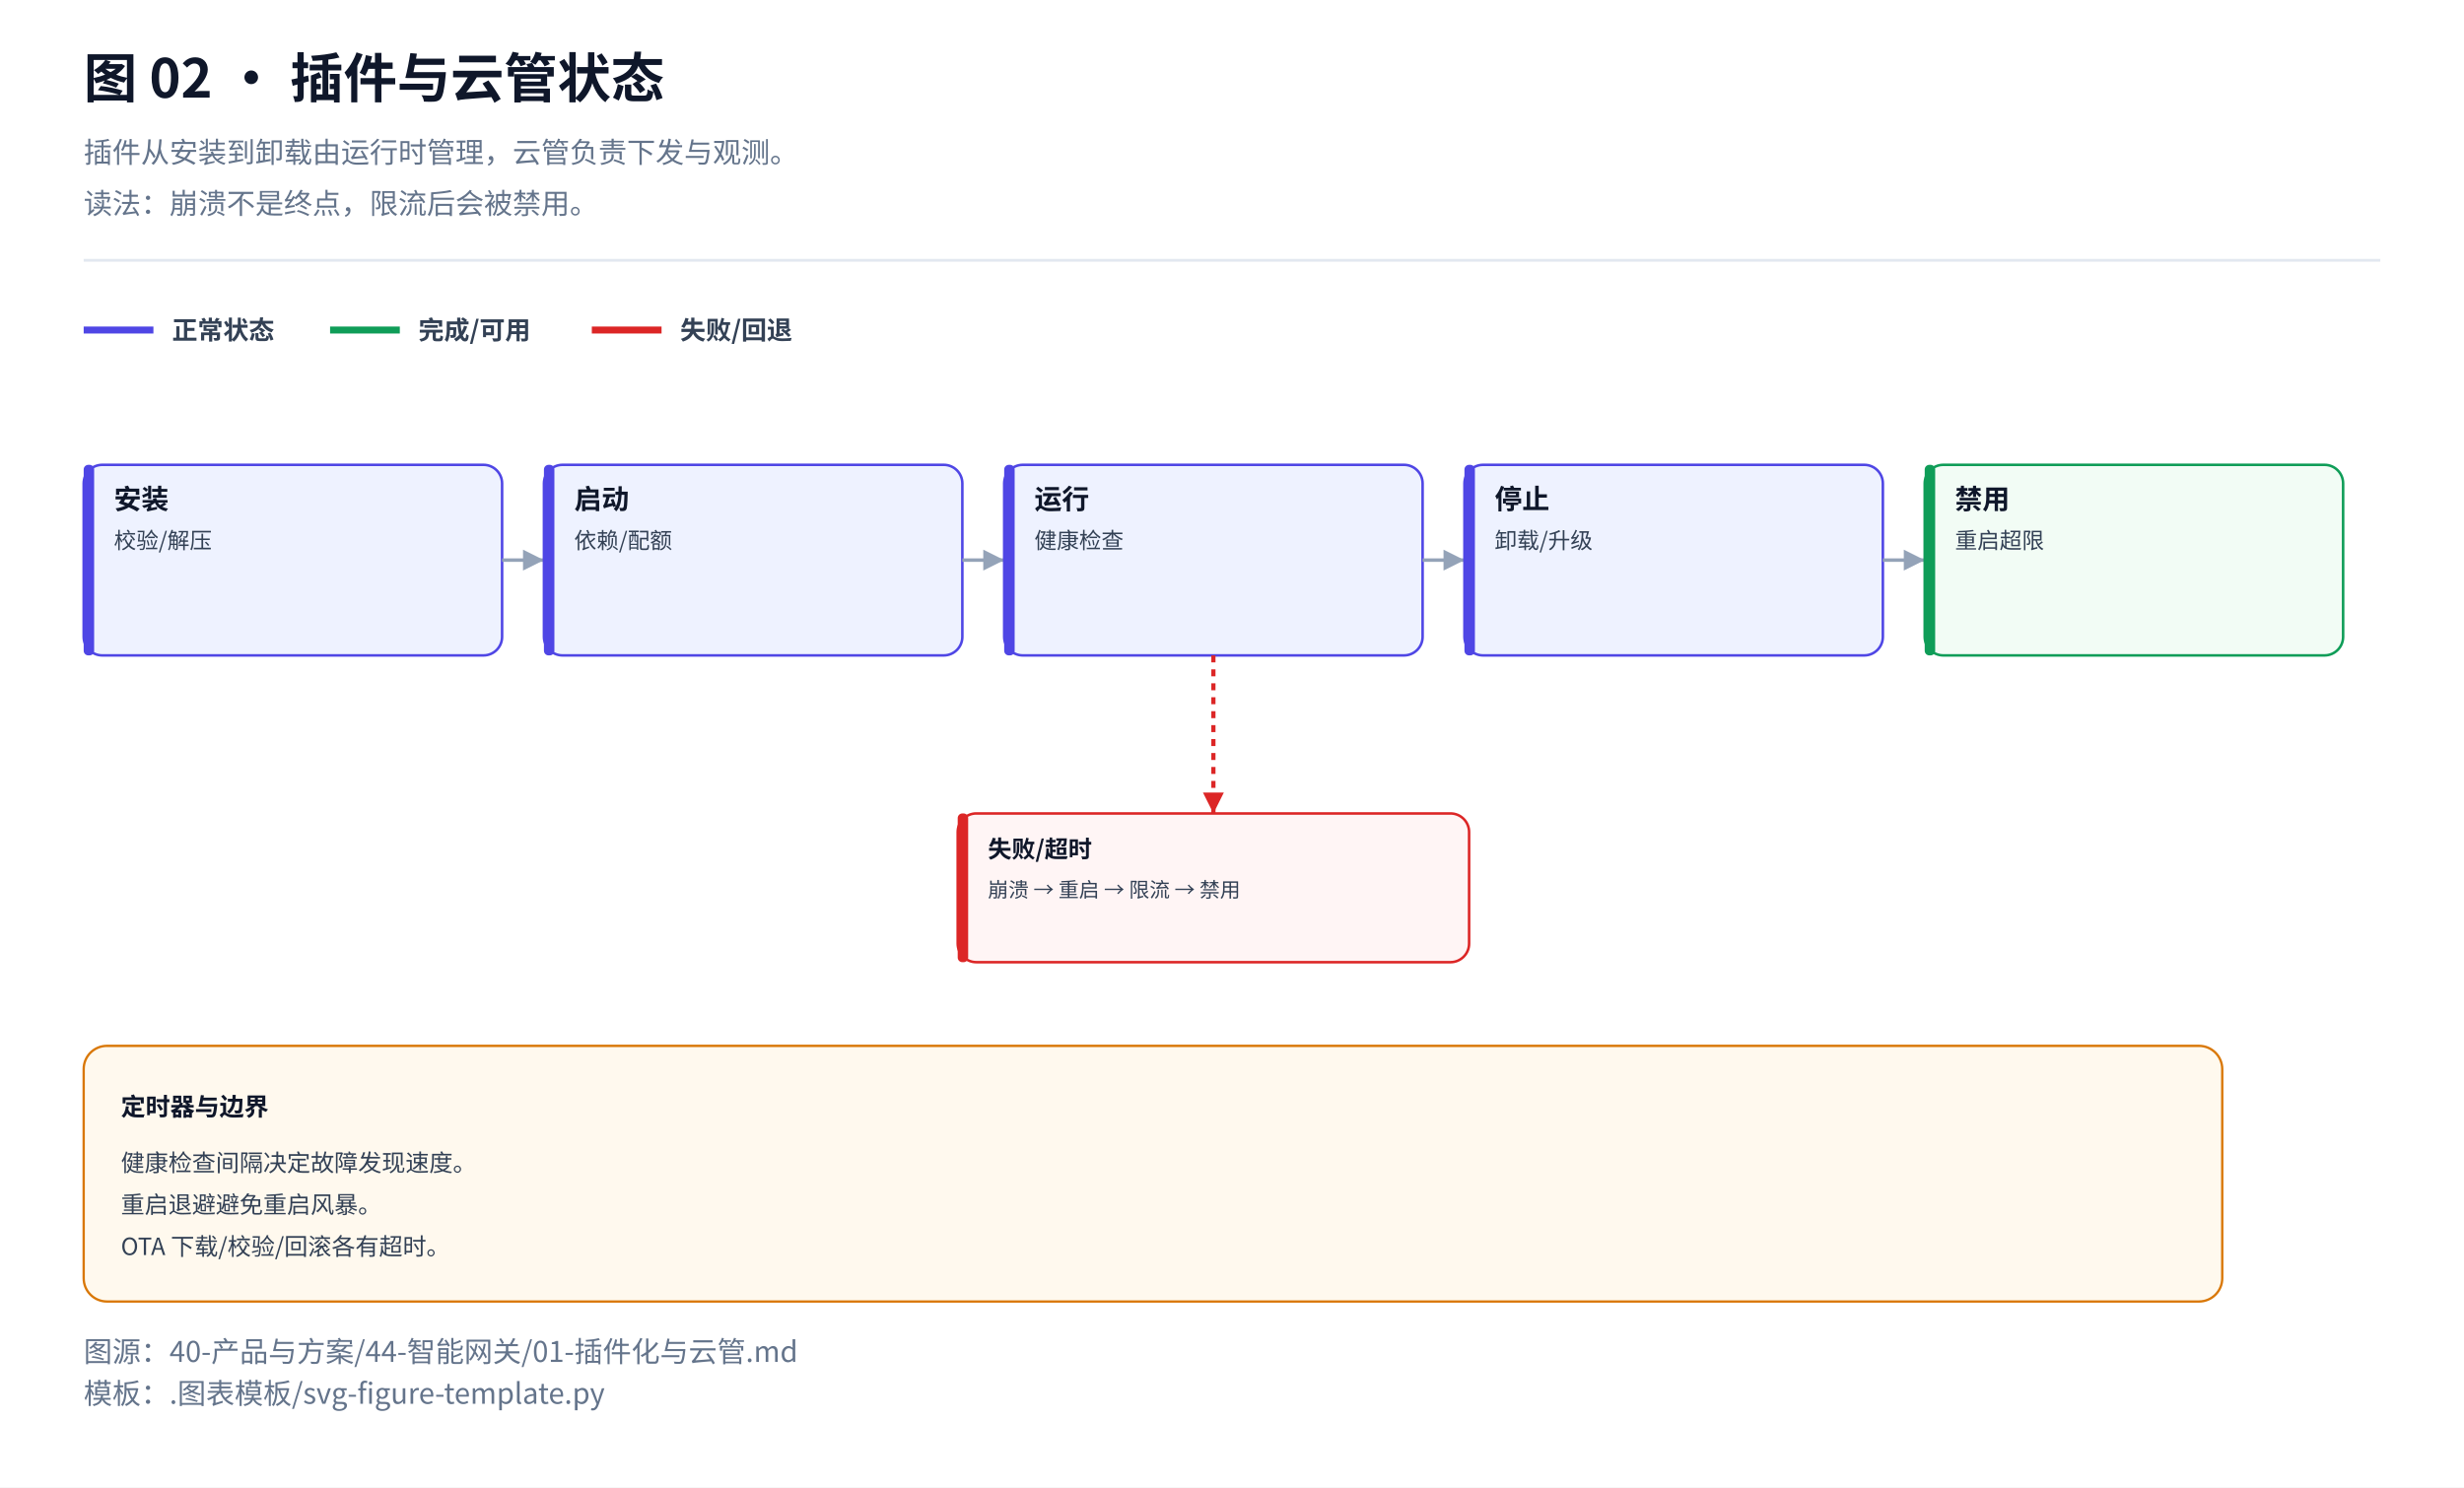
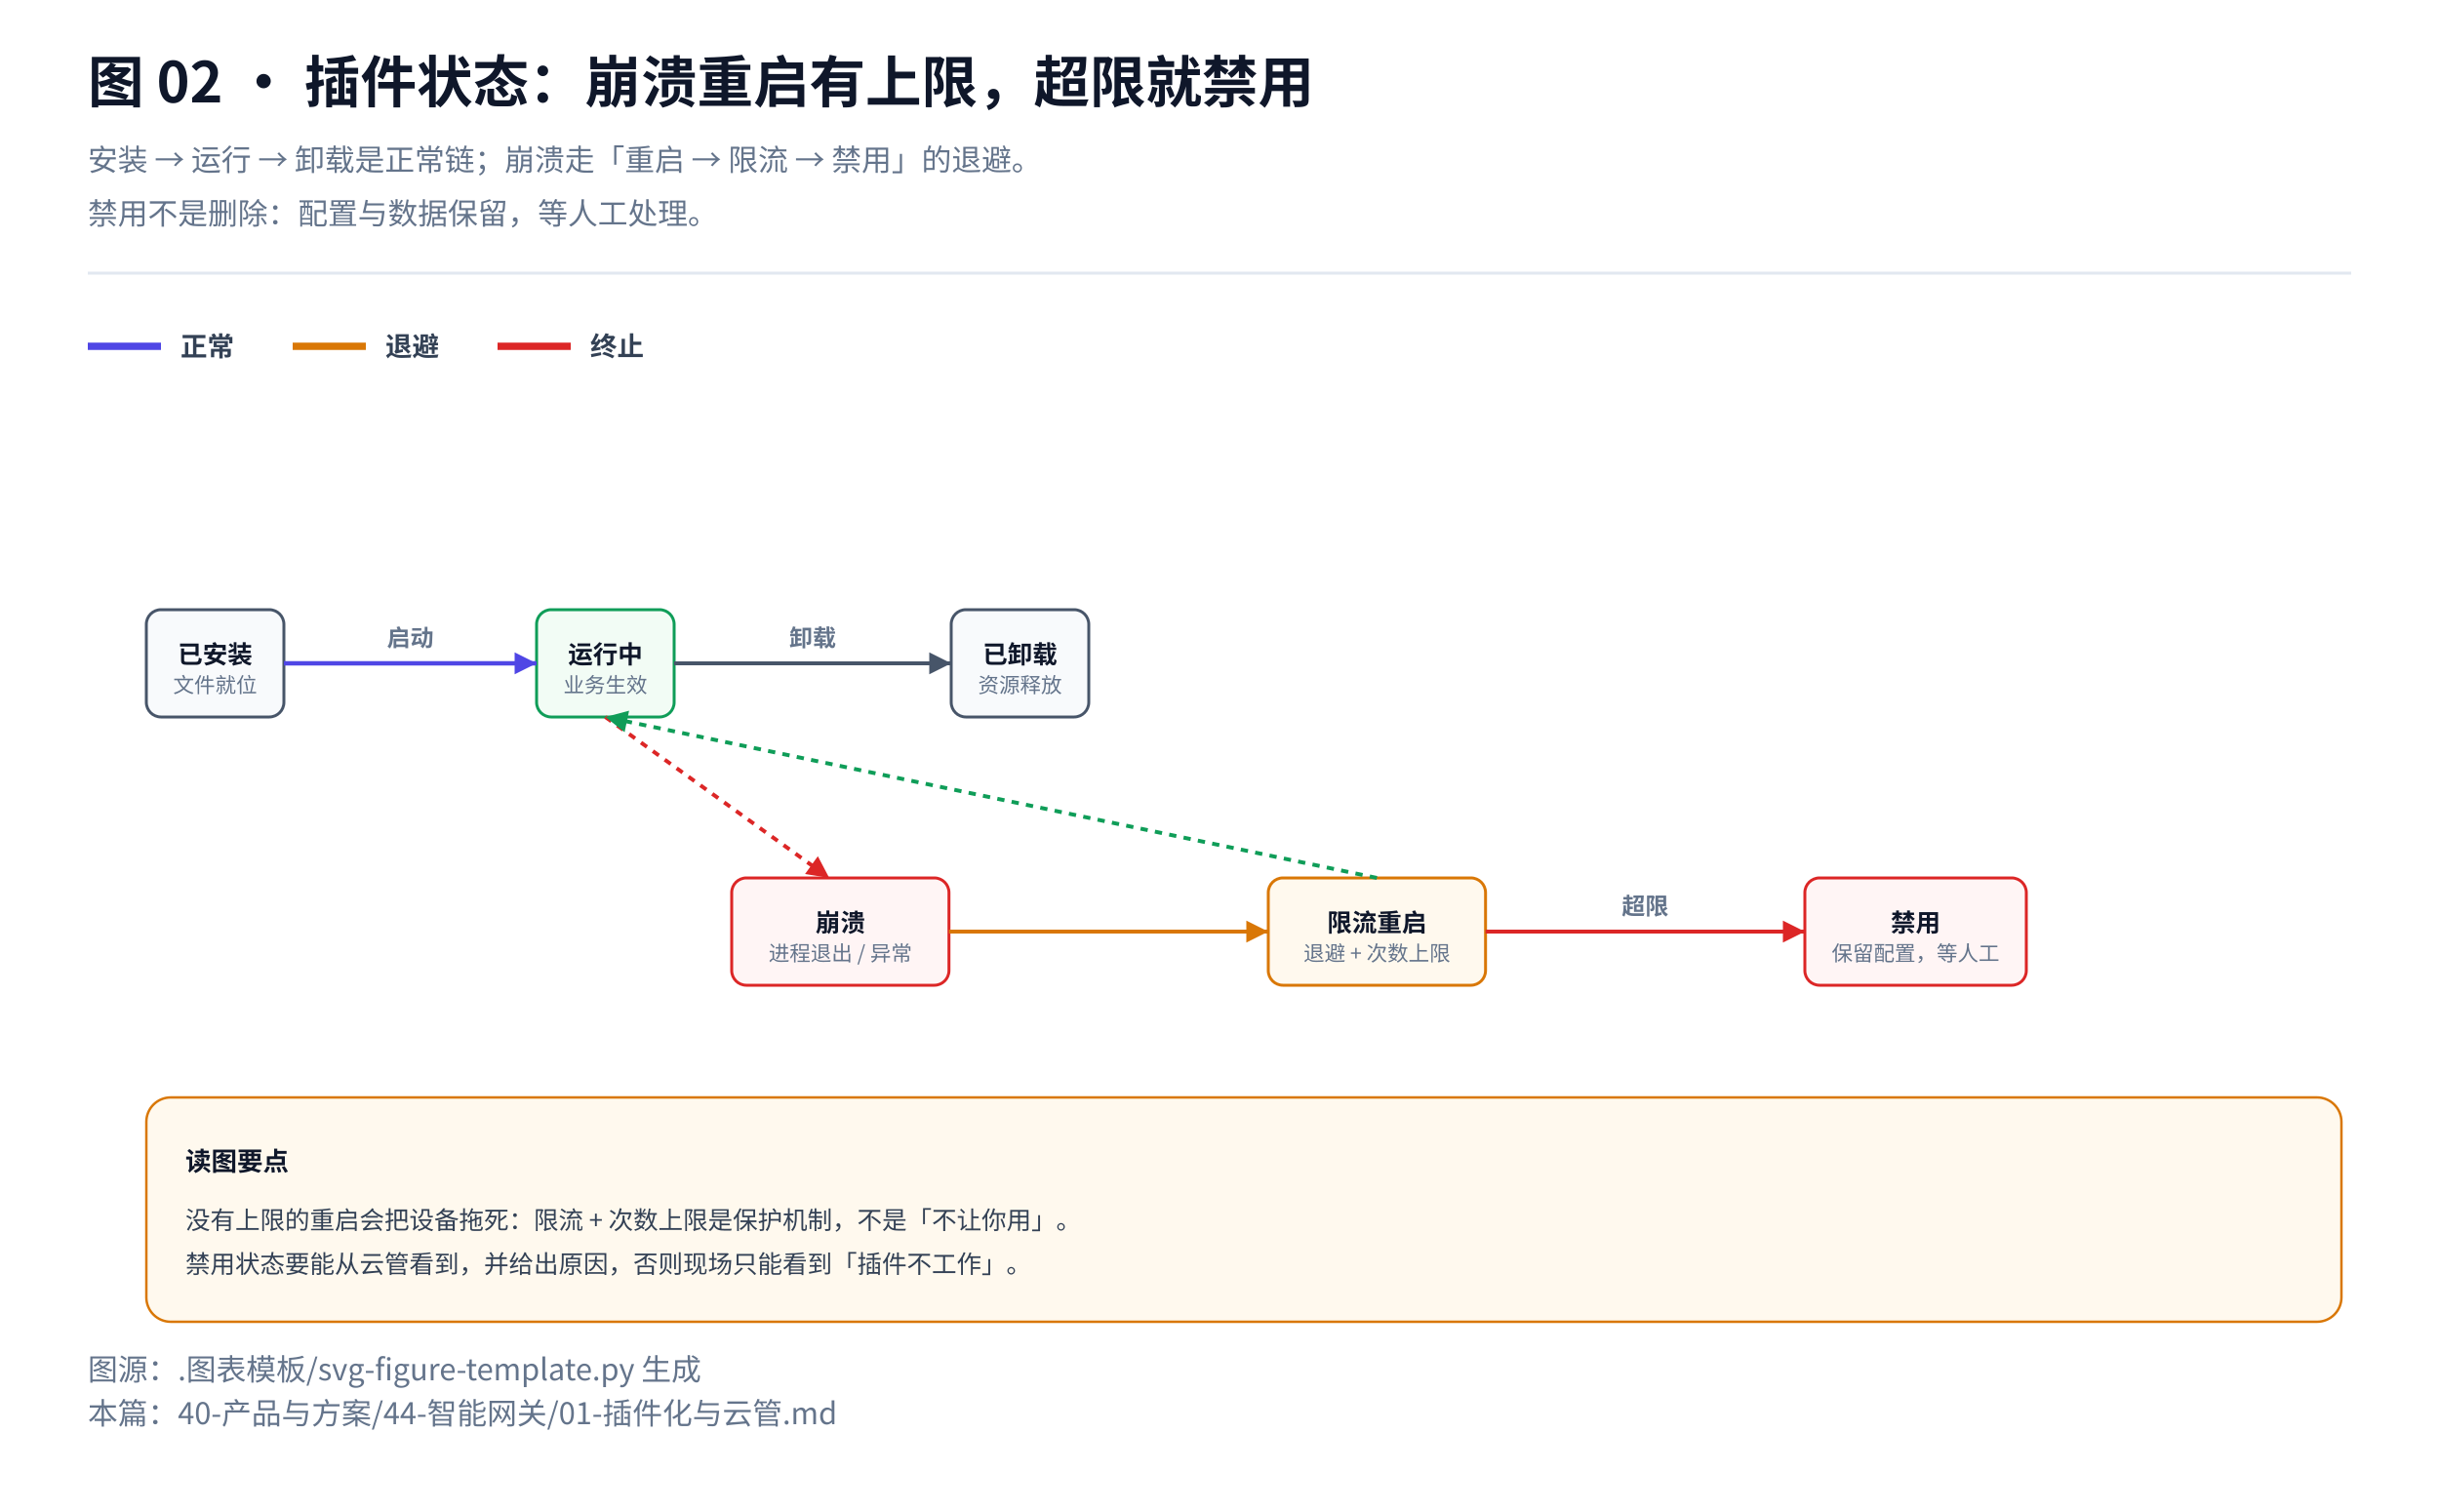
- <svg xmlns="http://www.w3.org/2000/svg" width="1060" height="640" viewBox="0 0 1060 640" font-family="'Noto Sans CJK SC','Source Han Sans SC','WenQuanYi Micro Hei',sans-serif">
-   <rect width="1060" height="640" fill="#ffffff" />
-   <line x1="36" y1="112" x2="1024" y2="112" stroke="#e2e8f0" stroke-width="1.2" />
-   <text x="36" y="42" font-size="23" fill="#0f172a" xml:space="preserve" font-weight="700">图 02 · 插件与云管状态</text>
-   <text x="36" y="70" font-size="12.3" fill="#64748b" xml:space="preserve">插件从安装到卸载由运行时管理，云管负责下发与观测。</text>
-   <text x="36" y="92" font-size="12.3" fill="#64748b" xml:space="preserve">读法：崩溃不是终点，限流后会被禁用。</text>
+ <svg xmlns="http://www.w3.org/2000/svg" width="1000" height="620" viewBox="0 0 1000 620" font-family="'Noto Sans CJK SC','Source Han Sans SC','WenQuanYi Micro Hei',sans-serif">
+   <rect width="1000" height="620" fill="#ffffff" />
+   <line x1="36" y1="112" x2="964" y2="112" stroke="#e2e8f0" stroke-width="1.2" />
+   <text x="36" y="42" font-size="23" fill="#0f172a" xml:space="preserve" font-weight="700">图 02 · 插件状态：崩溃重启有上限，超限就禁用</text>
+   <text x="36" y="70" font-size="12.3" fill="#64748b" xml:space="preserve">安装 → 运行 → 卸载是正常链；崩溃走「重启 → 限流 → 禁用」的退避。</text>
+   <text x="36" y="92" font-size="12.3" fill="#64748b" xml:space="preserve">禁用不是删除：配置与数据保留，等人工处理。</text>
  <line x1="36" y1="142" x2="66" y2="142" stroke="#4f46e5" stroke-width="3" />
-   <text x="74" y="146" font-size="11" fill="#334155" xml:space="preserve" font-weight="600">正常状态</text>
-   <line x1="142" y1="142" x2="172" y2="142" stroke="#0f9d58" stroke-width="3" />
-   <text x="180" y="146" font-size="11" fill="#334155" xml:space="preserve" font-weight="600">完成/可用</text>
-   <line x1="254.6" y1="142" x2="284.6" y2="142" stroke="#dc2626" stroke-width="3" />
-   <text x="292.6" y="146" font-size="11" fill="#334155" xml:space="preserve" font-weight="600">失败/回退</text>
-   <rect x="36" y="200" width="180" height="82" fill="#eef2ff" rx="8" stroke="#4f46e5" stroke-width="1.1" />
-   <rect x="36" y="200" width="4.5" height="82" fill="#4f46e5" rx="2" />
-   <text x="49" y="219" font-size="11.8" fill="#0f172a" xml:space="preserve" font-weight="700">安装</text>
-   <text x="49" y="236" font-size="9.6" fill="#334155" xml:space="preserve">校验/解压</text>
-   <line x1="216" y1="241" x2="234" y2="241" stroke="#94a3b8" stroke-width="1.5" />
-   <polygon points="234,241 225,236.5 225,245.5" fill="#94a3b8" />
-   <rect x="234" y="200" width="180" height="82" fill="#eef2ff" rx="8" stroke="#4f46e5" stroke-width="1.1" />
-   <rect x="234" y="200" width="4.5" height="82" fill="#4f46e5" rx="2" />
-   <text x="247" y="219" font-size="11.8" fill="#0f172a" xml:space="preserve" font-weight="700">启动</text>
-   <text x="247" y="236" font-size="9.6" fill="#334155" xml:space="preserve">依赖/配额</text>
-   <line x1="414" y1="241" x2="432" y2="241" stroke="#94a3b8" stroke-width="1.5" />
-   <polygon points="432,241 423,236.5 423,245.5" fill="#94a3b8" />
-   <rect x="432" y="200" width="180" height="82" fill="#eef2ff" rx="8" stroke="#4f46e5" stroke-width="1.1" />
-   <rect x="432" y="200" width="4.5" height="82" fill="#4f46e5" rx="2" />
-   <text x="445" y="219" font-size="11.8" fill="#0f172a" xml:space="preserve" font-weight="700">运行</text>
-   <text x="445" y="236" font-size="9.6" fill="#334155" xml:space="preserve">健康检查</text>
-   <line x1="612" y1="241" x2="630" y2="241" stroke="#94a3b8" stroke-width="1.5" />
-   <polygon points="630,241 621,236.5 621,245.5" fill="#94a3b8" />
-   <rect x="630" y="200" width="180" height="82" fill="#eef2ff" rx="8" stroke="#4f46e5" stroke-width="1.1" />
-   <rect x="630" y="200" width="4.5" height="82" fill="#4f46e5" rx="2" />
-   <text x="643" y="219" font-size="11.8" fill="#0f172a" xml:space="preserve" font-weight="700">停止</text>
-   <text x="643" y="236" font-size="9.6" fill="#334155" xml:space="preserve">卸载/升级</text>
-   <line x1="810" y1="241" x2="828" y2="241" stroke="#94a3b8" stroke-width="1.5" />
-   <polygon points="828,241 819,236.5 819,245.5" fill="#94a3b8" />
-   <rect x="828" y="200" width="180" height="82" fill="#f2fcf5" rx="8" stroke="#0f9d58" stroke-width="1.1" />
-   <rect x="828" y="200" width="4.5" height="82" fill="#0f9d58" rx="2" />
-   <text x="841" y="219" font-size="11.8" fill="#0f172a" xml:space="preserve" font-weight="700">禁用</text>
-   <text x="841" y="236" font-size="9.6" fill="#334155" xml:space="preserve">重启超限</text>
-   <line x1="522" y1="282" x2="522" y2="350" stroke="#dc2626" stroke-width="1.8" stroke-dasharray="3 3" />
-   <polygon points="522,350 526.5,341 517.5,341" fill="#dc2626" />
-   <rect x="412" y="350" width="220" height="64" fill="#fff5f5" rx="8" stroke="#dc2626" stroke-width="1.1" />
-   <rect x="412" y="350" width="4.5" height="64" fill="#dc2626" rx="2" />
-   <text x="425" y="369" font-size="10.2" fill="#0f172a" xml:space="preserve" font-weight="700">失败/超时</text>
-   <text x="425" y="386" font-size="8.8" fill="#334155" xml:space="preserve">崩溃 → 重启 → 限流 → 禁用</text>
-   <rect x="36" y="450" width="920" height="110" fill="#fff9ee" rx="10" stroke="#d97706" stroke-width="1" />
-   <text x="52" y="480" font-size="10.6" fill="#0f172a" xml:space="preserve" font-weight="700">定时器与边界</text>
-   <text x="52" y="504" font-size="10.2" fill="#334155" xml:space="preserve">健康检查间隔决定故障发现速度。</text>
-   <text x="52" y="522" font-size="10.2" fill="#334155" xml:space="preserve">重启退避避免重启风暴。</text>
-   <text x="52" y="540" font-size="10.2" fill="#334155" xml:space="preserve">OTA 下载/校验/回滚各有超时。</text>
-   <text x="36" y="586" font-size="12.3" fill="#64748b" xml:space="preserve">图源：40-产品与方案/44-智能网关/01-插件化与云管.md</text>
-   <text x="36" y="604" font-size="12.3" fill="#64748b" xml:space="preserve">模板：.图表模板/svg-figure-template.py</text>
+   <text x="74" y="146" font-size="11" fill="#334155" xml:space="preserve" font-weight="600">正常</text>
+   <line x1="120" y1="142" x2="150" y2="142" stroke="#d97706" stroke-width="3" />
+   <text x="158" y="146" font-size="11" fill="#334155" xml:space="preserve" font-weight="600">退避</text>
+   <line x1="204" y1="142" x2="234" y2="142" stroke="#dc2626" stroke-width="3" />
+   <text x="242" y="146" font-size="11" fill="#334155" xml:space="preserve" font-weight="600">终止</text>
+   <rect x="60" y="250" width="56.4" height="44" fill="#f8fafc" rx="6" stroke="#475569" stroke-width="1.2" />
+   <text x="88.2" y="272" font-size="10.2" fill="#0f172a" xml:space="preserve" font-weight="700" text-anchor="middle">已安装</text>
+   <text x="88.2" y="284" font-size="8.6" fill="#64748b" xml:space="preserve" text-anchor="middle">文件就位</text>
+   <rect x="220" y="250" width="56.4" height="44" fill="#f2fcf5" rx="6" stroke="#0f9d58" stroke-width="1.2" />
+   <text x="248.2" y="272" font-size="10.2" fill="#0f172a" xml:space="preserve" font-weight="700" text-anchor="middle">运行中</text>
+   <text x="248.2" y="284" font-size="8.6" fill="#64748b" xml:space="preserve" text-anchor="middle">业务生效</text>
+   <rect x="390" y="250" width="56.4" height="44" fill="#f8fafc" rx="6" stroke="#475569" stroke-width="1.2" />
+   <text x="418.2" y="272" font-size="10.2" fill="#0f172a" xml:space="preserve" font-weight="700" text-anchor="middle">已卸载</text>
+   <text x="418.2" y="284" font-size="8.6" fill="#64748b" xml:space="preserve" text-anchor="middle">资源释放</text>
+   <line x1="116.4" y1="272" x2="220" y2="272" stroke="#4f46e5" stroke-width="1.8" />
+   <polygon points="220,272 211,267.5 211,276.5" fill="#4f46e5" />
+   <text x="168.2" y="265" font-size="9.6" fill="#64748b" xml:space="preserve" font-weight="600" text-anchor="middle">启动</text>
+   <line x1="276.4" y1="272" x2="390" y2="272" stroke="#475569" stroke-width="1.6" />
+   <polygon points="390,272 381,267.5 381,276.5" fill="#475569" />
+   <text x="333.2" y="265" font-size="9.6" fill="#64748b" xml:space="preserve" font-weight="600" text-anchor="middle">卸载</text>
+   <rect x="300" y="360" width="89.08" height="44" fill="#fff5f5" rx="6" stroke="#dc2626" stroke-width="1.2" />
+   <text x="344.54" y="382" font-size="10.2" fill="#0f172a" xml:space="preserve" font-weight="700" text-anchor="middle">崩溃</text>
+   <text x="344.54" y="394" font-size="8.6" fill="#64748b" xml:space="preserve" text-anchor="middle">进程退出 / 异常</text>
+   <rect x="520" y="360" width="89.08" height="44" fill="#fff9ee" rx="6" stroke="#d97706" stroke-width="1.2" />
+   <text x="564.54" y="382" font-size="10.2" fill="#0f172a" xml:space="preserve" font-weight="700" text-anchor="middle">限流重启</text>
+   <text x="564.54" y="394" font-size="8.6" fill="#64748b" xml:space="preserve" text-anchor="middle">退避 + 次数上限</text>
+   <rect x="740" y="360" width="90.8" height="44" fill="#fff5f5" rx="6" stroke="#dc2626" stroke-width="1.2" />
+   <text x="785.4" y="382" font-size="10.2" fill="#0f172a" xml:space="preserve" font-weight="700" text-anchor="middle">禁用</text>
+   <text x="785.4" y="394" font-size="8.6" fill="#64748b" xml:space="preserve" text-anchor="middle">保留配置，等人工</text>
+   <line x1="248.2" y1="294" x2="340" y2="360" stroke="#dc2626" stroke-width="1.6" stroke-dasharray="3 3" />
+   <polygon points="340,360 335.32,351.09 330.07,358.4" fill="#dc2626" />
+   <line x1="389.08" y1="382" x2="520" y2="382" stroke="#d97706" stroke-width="1.6" />
+   <polygon points="520,382 511,377.5 511,386.5" fill="#d97706" />
+   <line x1="609.08" y1="382" x2="740" y2="382" stroke="#dc2626" stroke-width="1.6" />
+   <polygon points="740,382 731,377.5 731,386.5" fill="#dc2626" />
+   <text x="674.54" y="375" font-size="9.6" fill="#64748b" xml:space="preserve" font-weight="600" text-anchor="middle">超限</text>
+   <line x1="564.54" y1="360" x2="248.2" y2="294" stroke="#0f9d58" stroke-width="1.6" stroke-dasharray="3 3" />
+   <polygon points="248.2,294 256.09,300.24 257.93,291.43" fill="#0f9d58" />
+   <rect x="60" y="450" width="900" height="92" fill="#fff9ee" rx="10" stroke="#d97706" stroke-width="1" />
+   <text x="76" y="480" font-size="10.6" fill="#0f172a" xml:space="preserve" font-weight="700">读图要点</text>
+   <text x="76" y="504" font-size="10.2" fill="#334155" xml:space="preserve">没有上限的重启会把设备拖死：限流 + 次数上限是保护机制，不是「不让你用」。</text>
+   <text x="76" y="522" font-size="10.2" fill="#334155" xml:space="preserve">禁用状态要能从云管看到，并给出原因，否则现场只能看到「插件不工作」。</text>
+   <text x="36" y="566" font-size="12.3" fill="#64748b" xml:space="preserve">图源：.图表模板/svg-figure-template.py 生成</text>
+   <text x="36" y="584" font-size="12.3" fill="#64748b" xml:space="preserve">本篇：40-产品与方案/44-智能网关/01-插件化与云管.md</text>
</svg>
